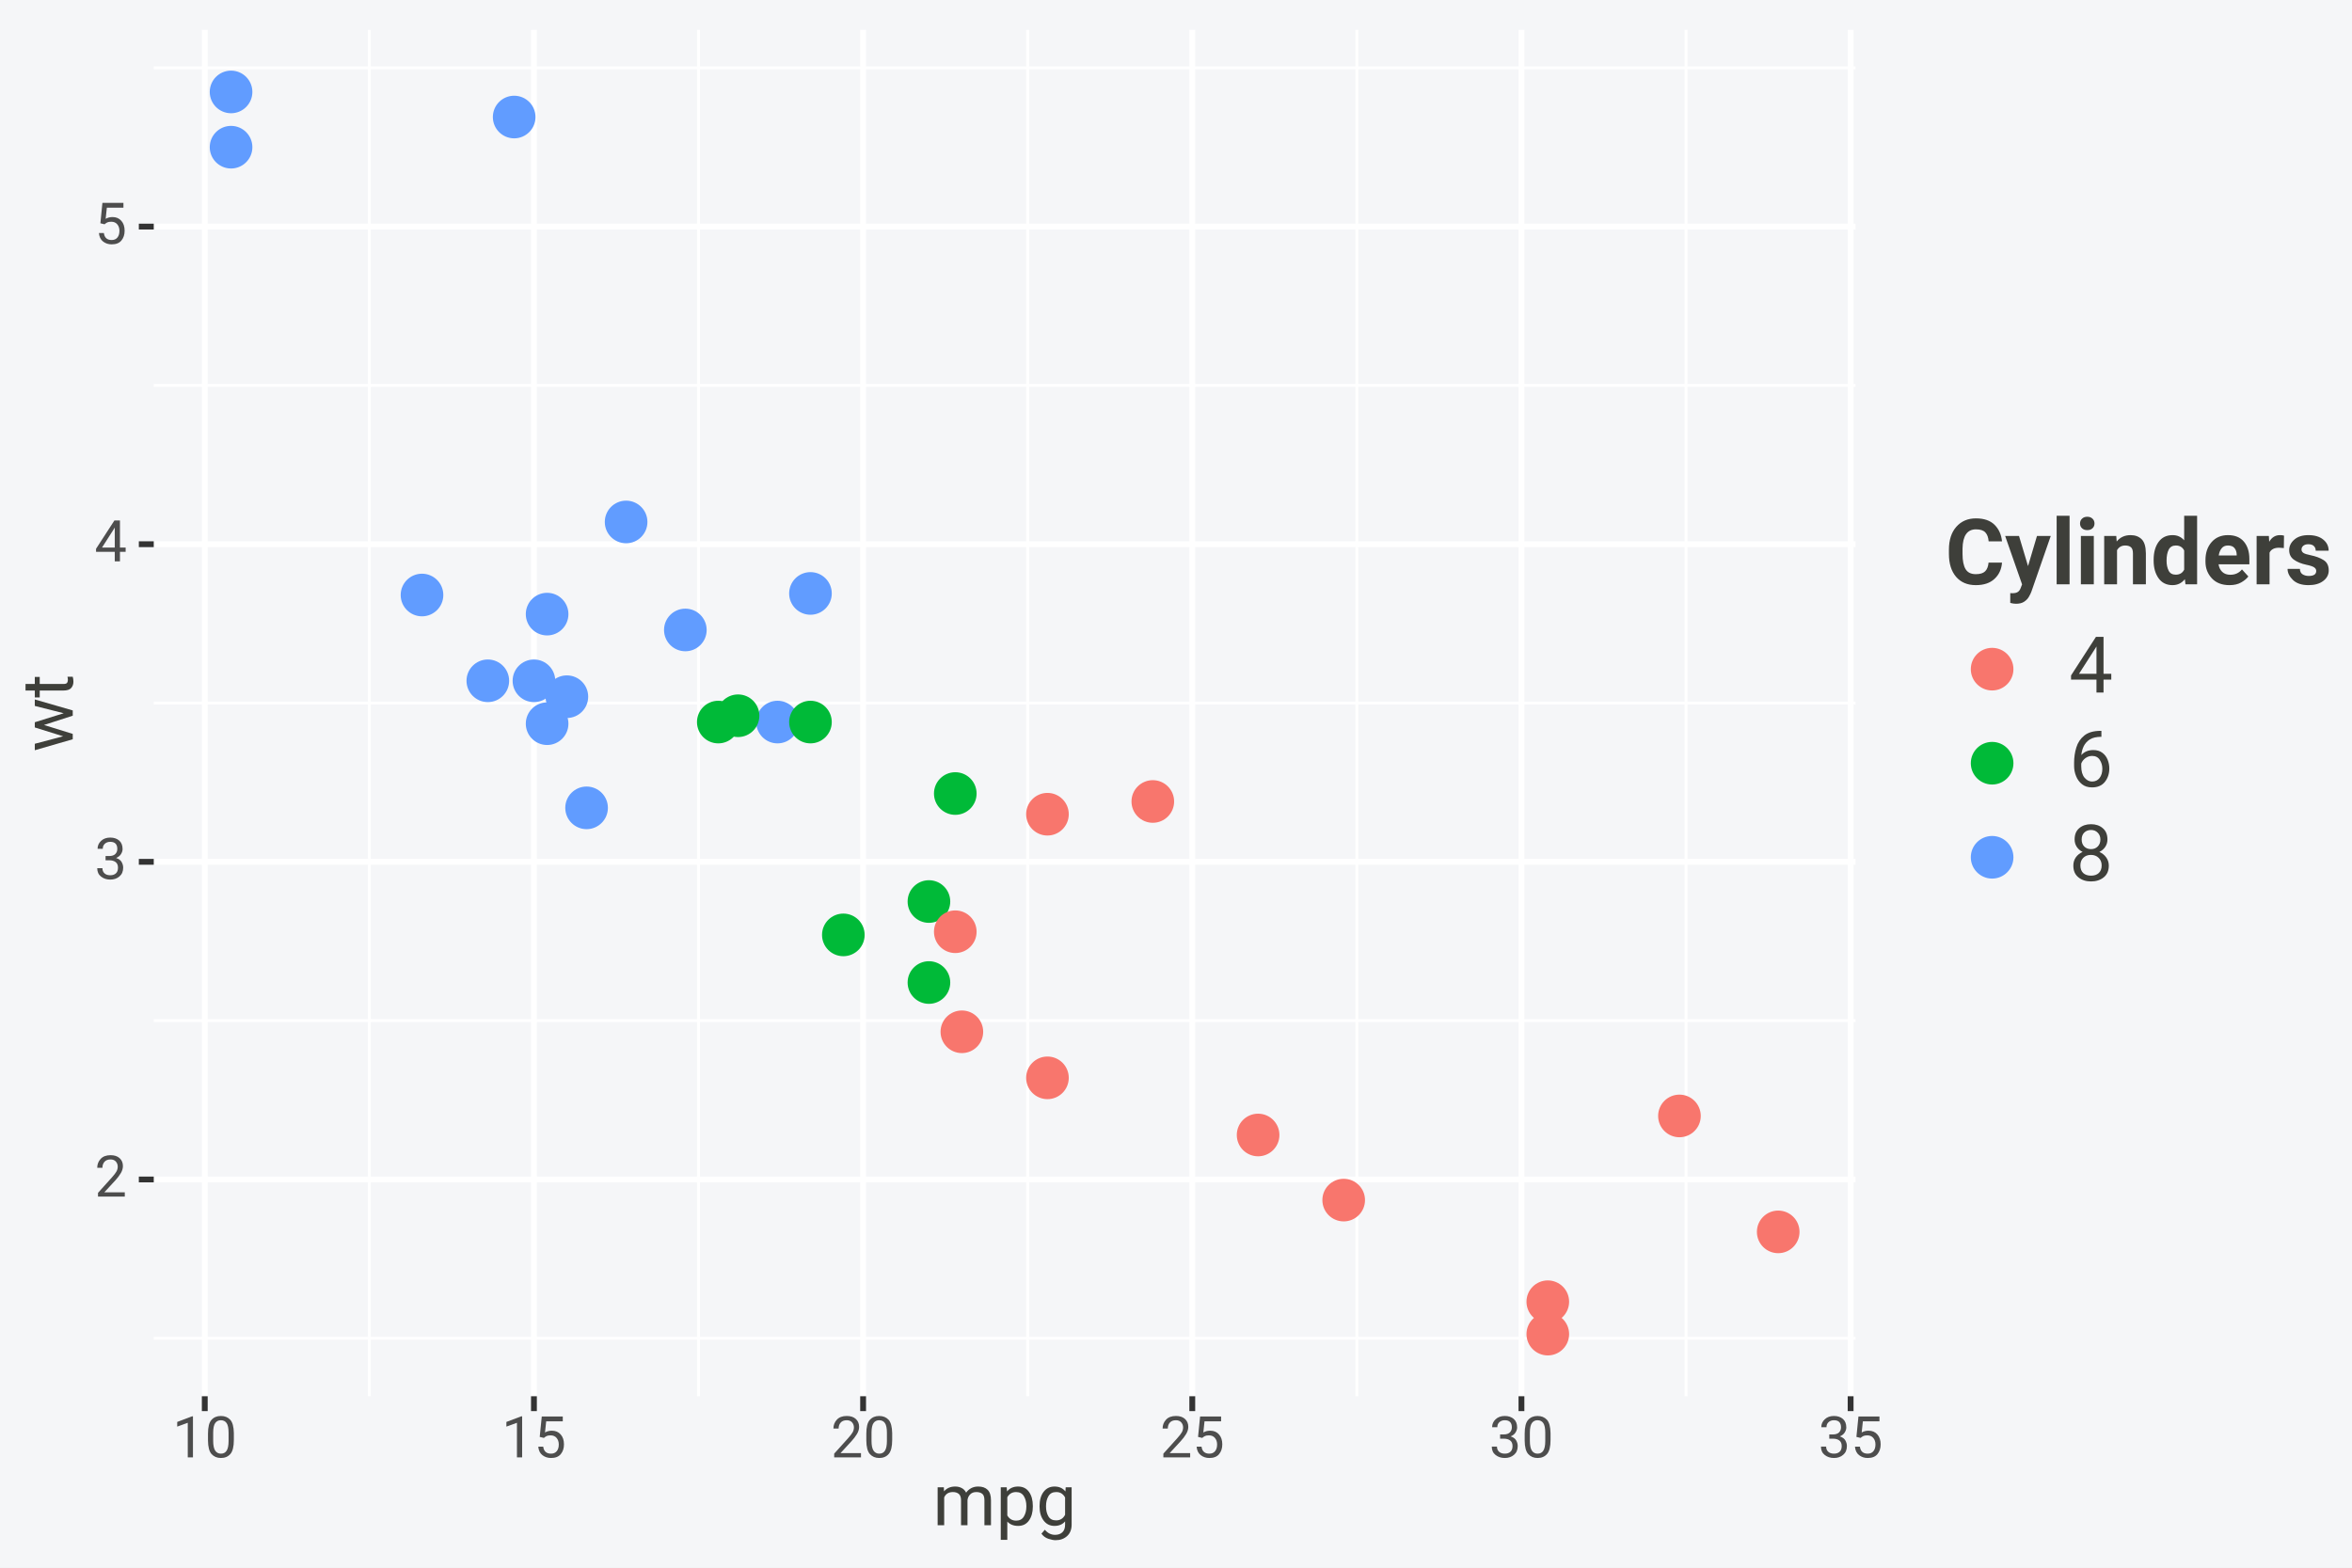
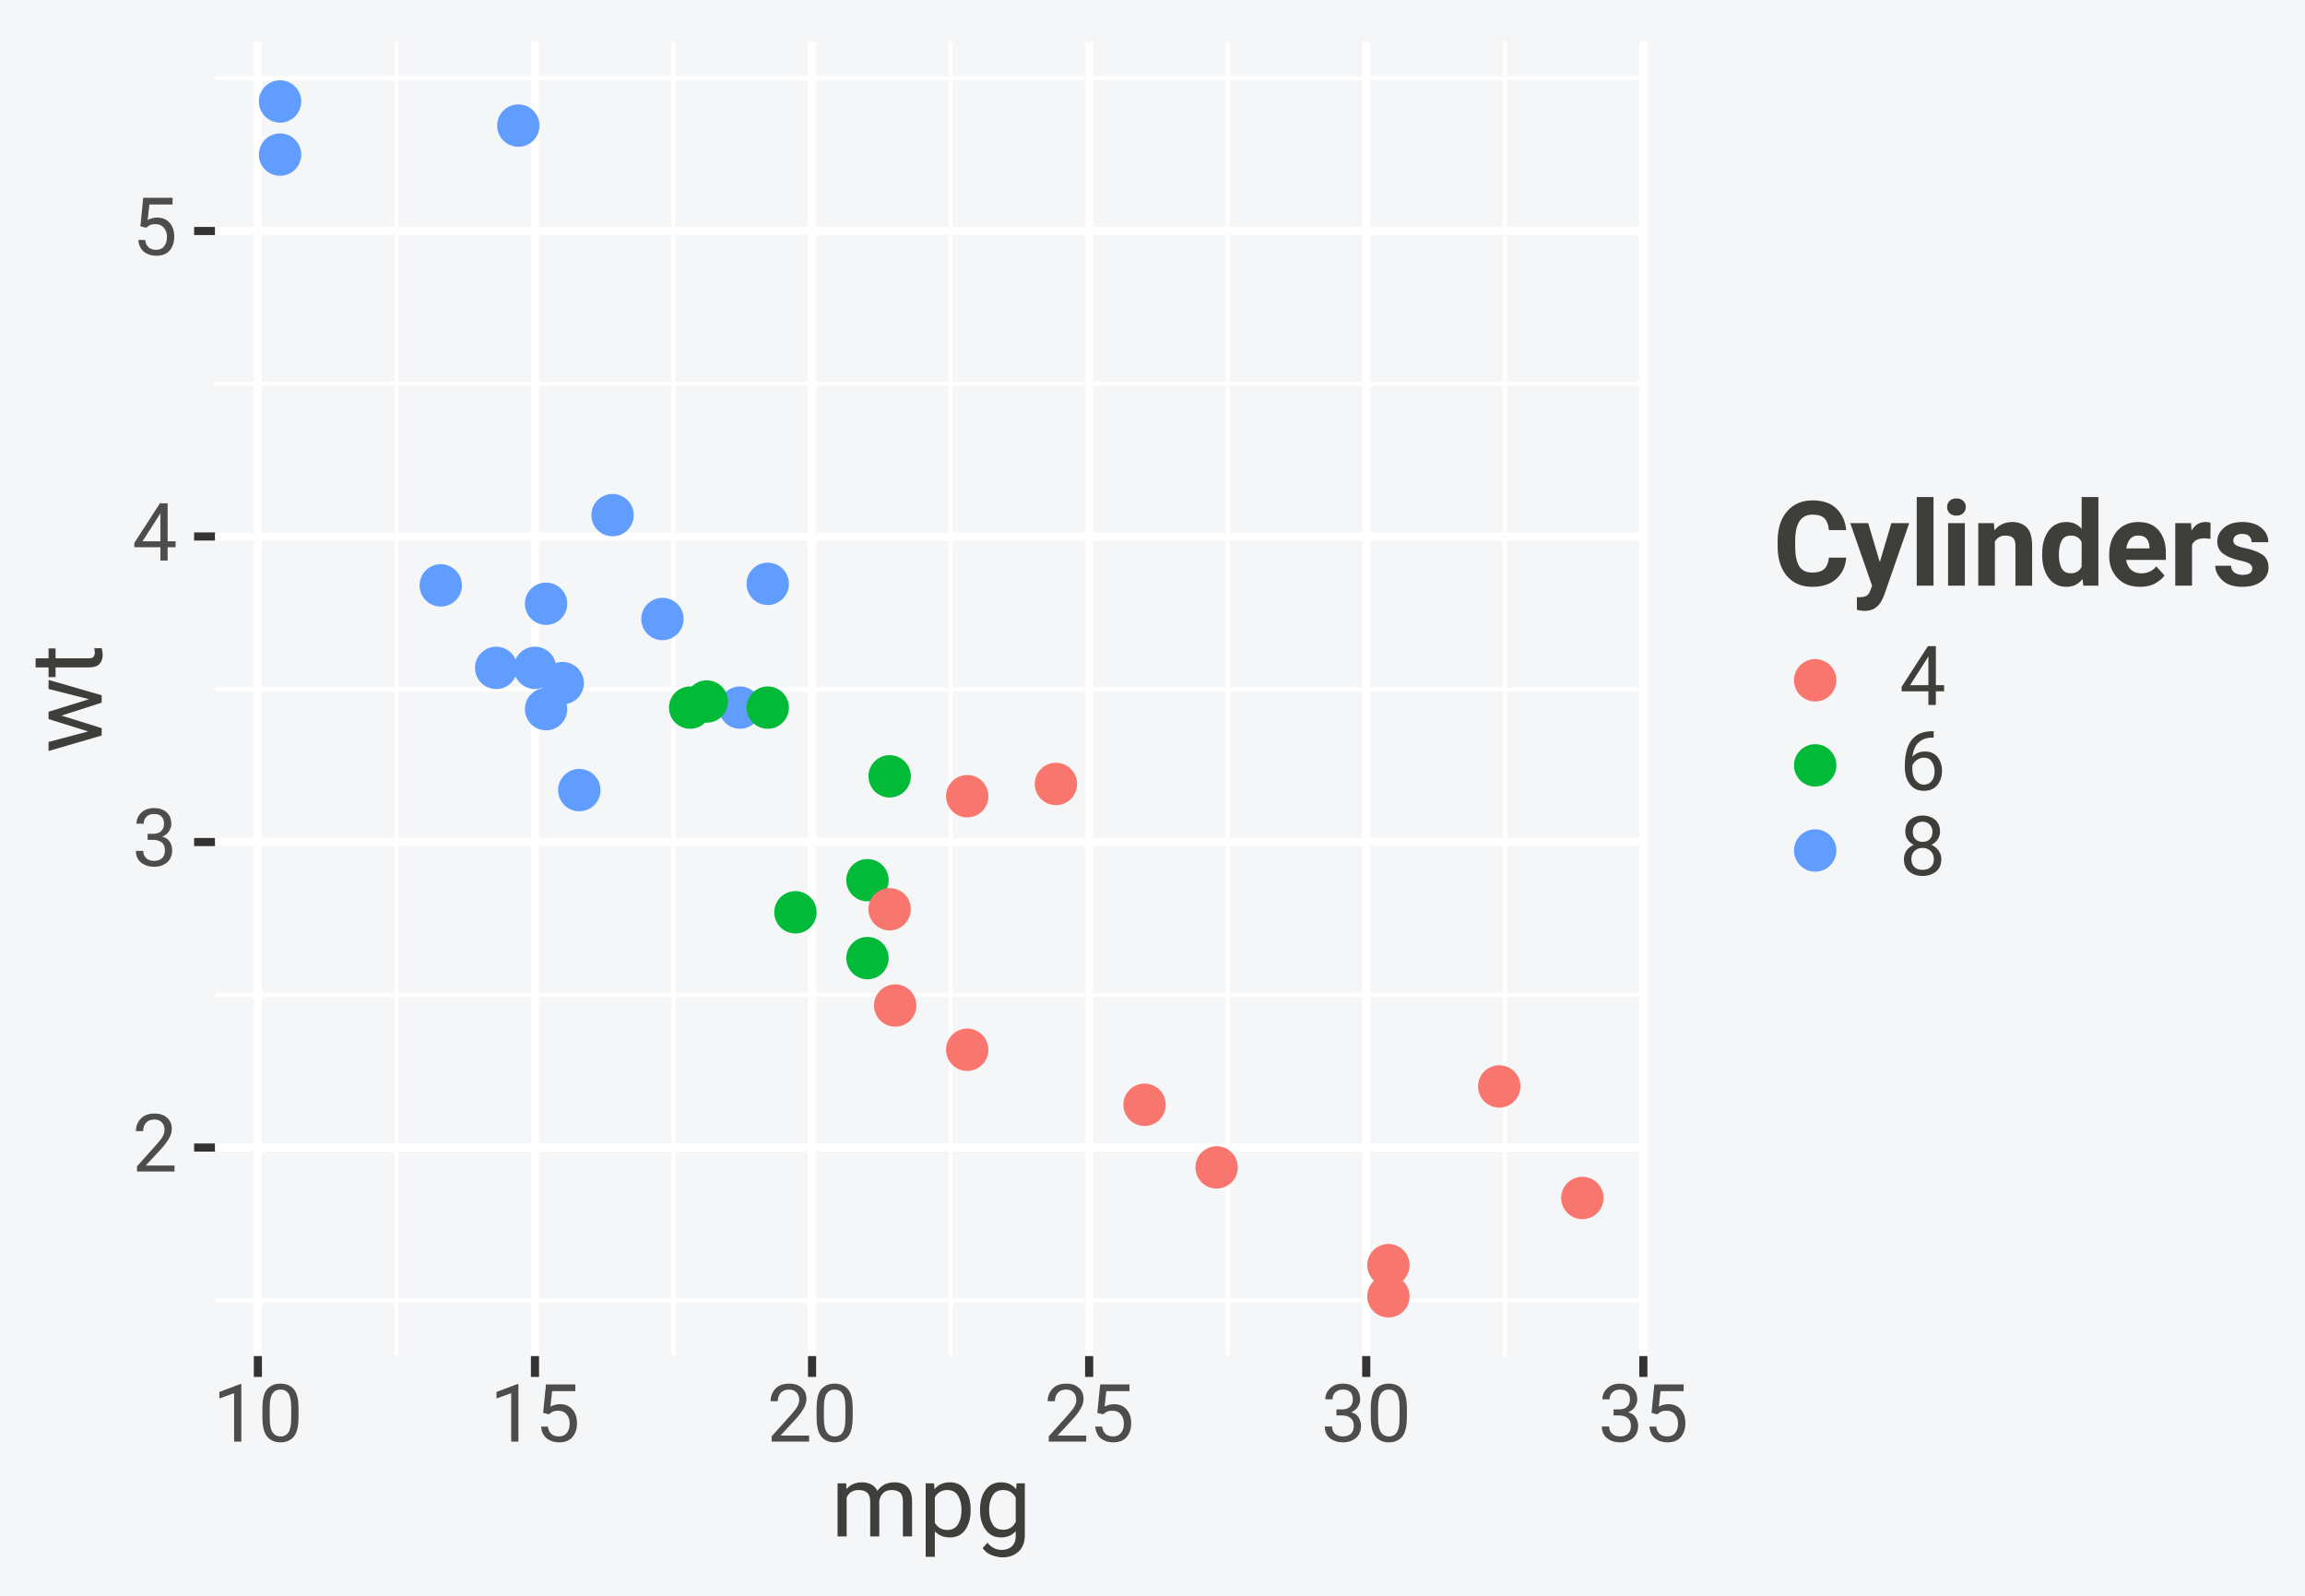
- <svg xmlns="http://www.w3.org/2000/svg" width="432.00pt" height="288.00pt" viewBox="0 0 432.00 288.00">
+ <svg xmlns="http://www.w3.org/2000/svg" width="468.00pt" height="324.00pt" viewBox="0 0 468.00 324.00">
  <g class="svglite">
    <defs>
      <style type="text/css">
    /* theme-aware-processed */
    .svglite line, .svglite polyline, .svglite polygon, .svglite path, .svglite circle {
      fill: none;
      stroke: #3E3F3A;
      stroke-linecap: round;
      stroke-linejoin: round;
      stroke-miterlimit: 10.00;
    }
    .svglite &gt; g &gt; rect {
      fill: none;
      stroke: #3E3F3A;
      stroke-linecap: round;
      stroke-linejoin: round;
      stroke-miterlimit: 10.00;
    }
    .svglite text {
      white-space: pre;
      fill: #3E3F3A;
    }
    .svglite g.glyphgroup path {
      fill: inherit;
      stroke: none;
    }
  </style>
    </defs>
    <rect width="100%" height="100%" style="stroke: none; fill: #F5F6F8;" />
    <defs>
-       <clipPath id="cpMC4wMHw0MzIuMDB8MC4wMHwyODguMDA=">
-         <rect x="0.00" y="0.00" width="432.00" height="288.00" />
+       <clipPath id="cpMC4wMHw0NjguMDB8MC4wMHwzMjQuMDA=">
+         <rect x="0.00" y="0.00" width="468.00" height="324.00" />
      </clipPath>
    </defs>
-     <g clip-path="url(#cpMC4wMHw0MzIuMDB8MC4wMHwyODguMDA=)">
-       <rect x="0" y="0.00" width="432.00" height="288.00" style="stroke-width: 1.07; stroke: none;" />
+     <g clip-path="url(#cpMC4wMHw0NjguMDB8MC4wMHwzMjQuMDA=)">
+       <rect x="0.00" y="0.00" width="468.00" height="324.00" style="stroke-width: 1.65; stroke: none;" />
    </g>
    <defs>
-       <clipPath id="cpMjguMjR8MzQwLjgyfDUuNDh8MjU2LjUw">
-         <rect x="28.24" y="5.48" width="312.58" height="251.02" />
+       <clipPath id="cpNDMuNjR8MzM0LjUwfDguNDd8Mjc1LjMz">
+         <rect x="43.64" y="8.47" width="290.86" height="266.86" />
      </clipPath>
    </defs>
-     <g clip-path="url(#cpMjguMjR8MzQwLjgyfDUuNDh8MjU2LjUw)">
-       <rect x="28.24" y="5.48" width="312.58" height="251.02" style="stroke-width: 1.07; stroke: none;" />
-       <polyline points="28.24,245.85 340.82,245.85 " style="stroke-width: 0.53; stroke: #FFFFFF; stroke-linecap: butt;" />
-       <polyline points="28.24,187.50 340.82,187.50 " style="stroke-width: 0.53; stroke: #FFFFFF; stroke-linecap: butt;" />
-       <polyline points="28.24,129.15 340.82,129.15 " style="stroke-width: 0.53; stroke: #FFFFFF; stroke-linecap: butt;" />
-       <polyline points="28.24,70.80 340.82,70.80 " style="stroke-width: 0.53; stroke: #FFFFFF; stroke-linecap: butt;" />
-       <polyline points="28.24,12.46 340.82,12.46 " style="stroke-width: 0.53; stroke: #FFFFFF; stroke-linecap: butt;" />
-       <polyline points="67.84,256.50 67.84,5.48 " style="stroke-width: 0.53; stroke: #FFFFFF; stroke-linecap: butt;" />
-       <polyline points="128.30,256.50 128.30,5.48 " style="stroke-width: 0.53; stroke: #FFFFFF; stroke-linecap: butt;" />
-       <polyline points="188.76,256.50 188.76,5.48 " style="stroke-width: 0.53; stroke: #FFFFFF; stroke-linecap: butt;" />
-       <polyline points="249.22,256.50 249.22,5.48 " style="stroke-width: 0.53; stroke: #FFFFFF; stroke-linecap: butt;" />
-       <polyline points="309.68,256.50 309.68,5.48 " style="stroke-width: 0.53; stroke: #FFFFFF; stroke-linecap: butt;" />
-       <polyline points="28.24,216.68 340.82,216.68 " style="stroke-width: 1.07; stroke: #FFFFFF; stroke-linecap: butt;" />
-       <polyline points="28.24,158.33 340.82,158.33 " style="stroke-width: 1.07; stroke: #FFFFFF; stroke-linecap: butt;" />
-       <polyline points="28.24,99.98 340.82,99.98 " style="stroke-width: 1.07; stroke: #FFFFFF; stroke-linecap: butt;" />
-       <polyline points="28.24,41.63 340.82,41.63 " style="stroke-width: 1.07; stroke: #FFFFFF; stroke-linecap: butt;" />
-       <polyline points="37.61,256.50 37.61,5.48 " style="stroke-width: 1.07; stroke: #FFFFFF; stroke-linecap: butt;" />
-       <polyline points="98.07,256.50 98.07,5.48 " style="stroke-width: 1.07; stroke: #FFFFFF; stroke-linecap: butt;" />
-       <polyline points="158.53,256.50 158.53,5.48 " style="stroke-width: 1.07; stroke: #FFFFFF; stroke-linecap: butt;" />
-       <polyline points="218.99,256.50 218.99,5.48 " style="stroke-width: 1.07; stroke: #FFFFFF; stroke-linecap: butt;" />
-       <polyline points="279.45,256.50 279.45,5.48 " style="stroke-width: 1.07; stroke: #FFFFFF; stroke-linecap: butt;" />
-       <polyline points="339.91,256.50 339.91,5.48 " style="stroke-width: 1.07; stroke: #FFFFFF; stroke-linecap: butt;" />
-       <circle cx="170.62" cy="180.50" r="3.56" style="stroke-width: 0.71; stroke: #00BA38; fill: #00BA38;" />
-       <circle cx="170.62" cy="165.62" r="3.56" style="stroke-width: 0.71; stroke: #00BA38; fill: #00BA38;" />
-       <circle cx="192.39" cy="198.01" r="3.56" style="stroke-width: 0.71; stroke: #F8766D; fill: #F8766D;" />
-       <circle cx="175.46" cy="145.78" r="3.56" style="stroke-width: 0.71; stroke: #00BA38; fill: #00BA38;" />
-       <circle cx="142.81" cy="132.65" r="3.56" style="stroke-width: 0.71; stroke: #619CFF; fill: #619CFF;" />
-       <circle cx="135.56" cy="131.49" r="3.56" style="stroke-width: 0.71; stroke: #00BA38; fill: #00BA38;" />
-       <circle cx="89.60" cy="125.07" r="3.56" style="stroke-width: 0.71; stroke: #619CFF; fill: #619CFF;" />
-       <circle cx="211.74" cy="147.24" r="3.56" style="stroke-width: 0.71; stroke: #F8766D; fill: #F8766D;" />
-       <circle cx="192.39" cy="149.58" r="3.56" style="stroke-width: 0.71; stroke: #F8766D; fill: #F8766D;" />
-       <circle cx="148.86" cy="132.65" r="3.56" style="stroke-width: 0.71; stroke: #00BA38; fill: #00BA38;" />
-       <circle cx="131.93" cy="132.65" r="3.56" style="stroke-width: 0.71; stroke: #00BA38; fill: #00BA38;" />
-       <circle cx="115.00" cy="95.89" r="3.56" style="stroke-width: 0.71; stroke: #619CFF; fill: #619CFF;" />
-       <circle cx="125.88" cy="115.73" r="3.56" style="stroke-width: 0.71; stroke: #619CFF; fill: #619CFF;" />
-       <circle cx="100.49" cy="112.82" r="3.56" style="stroke-width: 0.71; stroke: #619CFF; fill: #619CFF;" />
-       <circle cx="42.44" cy="27.04" r="3.56" style="stroke-width: 0.71; stroke: #619CFF; fill: #619CFF;" />
-       <circle cx="42.44" cy="16.89" r="3.56" style="stroke-width: 0.71; stroke: #619CFF; fill: #619CFF;" />
-       <circle cx="94.44" cy="21.50" r="3.56" style="stroke-width: 0.71; stroke: #619CFF; fill: #619CFF;" />
-       <circle cx="308.47" cy="205.01" r="3.56" style="stroke-width: 0.71; stroke: #F8766D; fill: #F8766D;" />
-       <circle cx="284.29" cy="239.14" r="3.56" style="stroke-width: 0.71; stroke: #F8766D; fill: #F8766D;" />
-       <circle cx="326.61" cy="226.31" r="3.56" style="stroke-width: 0.71; stroke: #F8766D; fill: #F8766D;" />
-       <circle cx="176.67" cy="189.55" r="3.56" style="stroke-width: 0.71; stroke: #F8766D; fill: #F8766D;" />
-       <circle cx="104.12" cy="127.99" r="3.56" style="stroke-width: 0.71; stroke: #619CFF; fill: #619CFF;" />
-       <circle cx="100.49" cy="132.95" r="3.56" style="stroke-width: 0.71; stroke: #619CFF; fill: #619CFF;" />
-       <circle cx="77.51" cy="109.31" r="3.56" style="stroke-width: 0.71; stroke: #619CFF; fill: #619CFF;" />
-       <circle cx="148.86" cy="109.02" r="3.56" style="stroke-width: 0.71; stroke: #619CFF; fill: #619CFF;" />
-       <circle cx="246.80" cy="220.47" r="3.56" style="stroke-width: 0.71; stroke: #F8766D; fill: #F8766D;" />
-       <circle cx="231.08" cy="208.51" r="3.56" style="stroke-width: 0.71; stroke: #F8766D; fill: #F8766D;" />
-       <circle cx="284.29" cy="245.09" r="3.56" style="stroke-width: 0.71; stroke: #F8766D; fill: #F8766D;" />
-       <circle cx="107.74" cy="148.41" r="3.56" style="stroke-width: 0.71; stroke: #619CFF; fill: #619CFF;" />
-       <circle cx="154.90" cy="171.75" r="3.56" style="stroke-width: 0.71; stroke: #00BA38; fill: #00BA38;" />
-       <circle cx="98.07" cy="125.07" r="3.56" style="stroke-width: 0.71; stroke: #619CFF; fill: #619CFF;" />
-       <circle cx="175.46" cy="171.17" r="3.56" style="stroke-width: 0.71; stroke: #F8766D; fill: #F8766D;" />
+     <g clip-path="url(#cpNDMuNjR8MzM0LjUwfDguNDd8Mjc1LjMz)">
+       <rect x="43.64" y="8.47" width="290.86" height="266.86" style="stroke-width: 1.65; stroke: none;" />
+       <polyline points="43.64,264.01 334.50,264.01 " style="stroke-width: 0.82; stroke: #FFFFFF; stroke-linecap: butt;" />
+       <polyline points="43.64,201.98 334.50,201.98 " style="stroke-width: 0.82; stroke: #FFFFFF; stroke-linecap: butt;" />
+       <polyline points="43.64,139.95 334.50,139.95 " style="stroke-width: 0.82; stroke: #FFFFFF; stroke-linecap: butt;" />
+       <polyline points="43.64,77.91 334.50,77.91 " style="stroke-width: 0.82; stroke: #FFFFFF; stroke-linecap: butt;" />
+       <polyline points="43.64,15.88 334.50,15.88 " style="stroke-width: 0.82; stroke: #FFFFFF; stroke-linecap: butt;" />
+       <polyline points="80.49,275.33 80.49,8.47 " style="stroke-width: 0.82; stroke: #FFFFFF; stroke-linecap: butt;" />
+       <polyline points="136.75,275.33 136.75,8.47 " style="stroke-width: 0.82; stroke: #FFFFFF; stroke-linecap: butt;" />
+       <polyline points="193.01,275.33 193.01,8.47 " style="stroke-width: 0.82; stroke: #FFFFFF; stroke-linecap: butt;" />
+       <polyline points="249.27,275.33 249.27,8.47 " style="stroke-width: 0.82; stroke: #FFFFFF; stroke-linecap: butt;" />
+       <polyline points="305.53,275.33 305.53,8.47 " style="stroke-width: 0.82; stroke: #FFFFFF; stroke-linecap: butt;" />
+       <polyline points="43.64,232.99 334.50,232.99 " style="stroke-width: 1.65; stroke: #FFFFFF; stroke-linecap: butt;" />
+       <polyline points="43.64,170.96 334.50,170.96 " style="stroke-width: 1.65; stroke: #FFFFFF; stroke-linecap: butt;" />
+       <polyline points="43.64,108.93 334.50,108.93 " style="stroke-width: 1.65; stroke: #FFFFFF; stroke-linecap: butt;" />
+       <polyline points="43.64,46.90 334.50,46.90 " style="stroke-width: 1.65; stroke: #FFFFFF; stroke-linecap: butt;" />
+       <polyline points="52.36,275.33 52.36,8.47 " style="stroke-width: 1.65; stroke: #FFFFFF; stroke-linecap: butt;" />
+       <polyline points="108.62,275.33 108.62,8.47 " style="stroke-width: 1.65; stroke: #FFFFFF; stroke-linecap: butt;" />
+       <polyline points="164.88,275.33 164.88,8.47 " style="stroke-width: 1.65; stroke: #FFFFFF; stroke-linecap: butt;" />
+       <polyline points="221.14,275.33 221.14,8.47 " style="stroke-width: 1.65; stroke: #FFFFFF; stroke-linecap: butt;" />
+       <polyline points="277.40,275.33 277.40,8.47 " style="stroke-width: 1.65; stroke: #FFFFFF; stroke-linecap: butt;" />
+       <polyline points="333.66,275.33 333.66,8.47 " style="stroke-width: 1.65; stroke: #FFFFFF; stroke-linecap: butt;" />
+       <circle cx="176.13" cy="194.53" r="3.75" style="stroke-width: 1.10; stroke: #00BA38; fill: #00BA38;" />
+       <circle cx="176.13" cy="178.71" r="3.75" style="stroke-width: 1.10; stroke: #00BA38; fill: #00BA38;" />
+       <circle cx="196.38" cy="213.14" r="3.75" style="stroke-width: 1.10; stroke: #F8766D; fill: #F8766D;" />
+       <circle cx="180.63" cy="157.62" r="3.75" style="stroke-width: 1.10; stroke: #00BA38; fill: #00BA38;" />
+       <circle cx="150.25" cy="143.67" r="3.75" style="stroke-width: 1.10; stroke: #619CFF; fill: #619CFF;" />
+       <circle cx="143.50" cy="142.43" r="3.75" style="stroke-width: 1.10; stroke: #00BA38; fill: #00BA38;" />
+       <circle cx="100.74" cy="135.60" r="3.75" style="stroke-width: 1.10; stroke: #619CFF; fill: #619CFF;" />
+       <circle cx="214.39" cy="159.17" r="3.75" style="stroke-width: 1.10; stroke: #F8766D; fill: #F8766D;" />
+       <circle cx="196.38" cy="161.66" r="3.75" style="stroke-width: 1.10; stroke: #F8766D; fill: #F8766D;" />
+       <circle cx="155.88" cy="143.67" r="3.75" style="stroke-width: 1.10; stroke: #00BA38; fill: #00BA38;" />
+       <circle cx="140.13" cy="143.67" r="3.75" style="stroke-width: 1.10; stroke: #00BA38; fill: #00BA38;" />
+       <circle cx="124.37" cy="104.59" r="3.75" style="stroke-width: 1.10; stroke: #619CFF; fill: #619CFF;" />
+       <circle cx="134.50" cy="125.68" r="3.75" style="stroke-width: 1.10; stroke: #619CFF; fill: #619CFF;" />
+       <circle cx="110.87" cy="122.58" r="3.75" style="stroke-width: 1.10; stroke: #619CFF; fill: #619CFF;" />
+       <circle cx="56.86" cy="31.39" r="3.75" style="stroke-width: 1.10; stroke: #619CFF; fill: #619CFF;" />
+       <circle cx="56.86" cy="20.60" r="3.75" style="stroke-width: 1.10; stroke: #619CFF; fill: #619CFF;" />
+       <circle cx="105.24" cy="25.50" r="3.75" style="stroke-width: 1.10; stroke: #619CFF; fill: #619CFF;" />
+       <circle cx="304.40" cy="220.58" r="3.75" style="stroke-width: 1.10; stroke: #F8766D; fill: #F8766D;" />
+       <circle cx="281.90" cy="256.87" r="3.75" style="stroke-width: 1.10; stroke: #F8766D; fill: #F8766D;" />
+       <circle cx="321.28" cy="243.23" r="3.75" style="stroke-width: 1.10; stroke: #F8766D; fill: #F8766D;" />
+       <circle cx="181.76" cy="204.15" r="3.75" style="stroke-width: 1.10; stroke: #F8766D; fill: #F8766D;" />
+       <circle cx="114.25" cy="138.70" r="3.75" style="stroke-width: 1.10; stroke: #619CFF; fill: #619CFF;" />
+       <circle cx="110.87" cy="143.98" r="3.75" style="stroke-width: 1.10; stroke: #619CFF; fill: #619CFF;" />
+       <circle cx="89.49" cy="118.85" r="3.75" style="stroke-width: 1.10; stroke: #619CFF; fill: #619CFF;" />
+       <circle cx="155.88" cy="118.54" r="3.75" style="stroke-width: 1.10; stroke: #619CFF; fill: #619CFF;" />
+       <circle cx="247.02" cy="237.02" r="3.75" style="stroke-width: 1.10; stroke: #F8766D; fill: #F8766D;" />
+       <circle cx="232.39" cy="224.31" r="3.75" style="stroke-width: 1.10; stroke: #F8766D; fill: #F8766D;" />
+       <circle cx="281.90" cy="263.20" r="3.75" style="stroke-width: 1.10; stroke: #F8766D; fill: #F8766D;" />
+       <circle cx="117.62" cy="160.42" r="3.75" style="stroke-width: 1.10; stroke: #619CFF; fill: #619CFF;" />
+       <circle cx="161.50" cy="185.23" r="3.75" style="stroke-width: 1.10; stroke: #00BA38; fill: #00BA38;" />
+       <circle cx="108.62" cy="135.60" r="3.75" style="stroke-width: 1.10; stroke: #619CFF; fill: #619CFF;" />
+       <circle cx="180.63" cy="184.61" r="3.75" style="stroke-width: 1.10; stroke: #F8766D; fill: #F8766D;" />
    </g>
-     <g clip-path="url(#cpMC4wMHw0MzIuMDB8MC4wMHwyODguMDA=)">
-       <text x="23.31" y="219.83" text-anchor="end" style="font-size: 0.88em;fill: #4D4D4D; font-family: &quot;Roboto&quot;, -apple-system, BlinkMacSystemFont, &quot;Segoe UI&quot;, system-ui, sans-serif;">2</text>
-       <text x="23.31" y="161.48" text-anchor="end" style="font-size: 0.88em;fill: #4D4D4D; font-family: &quot;Roboto&quot;, -apple-system, BlinkMacSystemFont, &quot;Segoe UI&quot;, system-ui, sans-serif;">3</text>
-       <text x="23.31" y="103.13" text-anchor="end" style="font-size: 0.88em;fill: #4D4D4D; font-family: &quot;Roboto&quot;, -apple-system, BlinkMacSystemFont, &quot;Segoe UI&quot;, system-ui, sans-serif;">4</text>
-       <text x="23.31" y="44.78" text-anchor="end" style="font-size: 0.88em;fill: #4D4D4D; font-family: &quot;Roboto&quot;, -apple-system, BlinkMacSystemFont, &quot;Segoe UI&quot;, system-ui, sans-serif;">5</text>
-       <polyline points="25.50,216.68 28.24,216.68 " style="stroke-width: 1.07; stroke: #333333; stroke-linecap: butt;" />
-       <polyline points="25.50,158.33 28.24,158.33 " style="stroke-width: 1.07; stroke: #333333; stroke-linecap: butt;" />
-       <polyline points="25.50,99.98 28.24,99.98 " style="stroke-width: 1.07; stroke: #333333; stroke-linecap: butt;" />
-       <polyline points="25.50,41.63 28.24,41.63 " style="stroke-width: 1.07; stroke: #333333; stroke-linecap: butt;" />
-       <polyline points="37.61,259.24 37.61,256.50 " style="stroke-width: 1.07; stroke: #333333; stroke-linecap: butt;" />
-       <polyline points="98.07,259.24 98.07,256.50 " style="stroke-width: 1.07; stroke: #333333; stroke-linecap: butt;" />
-       <polyline points="158.53,259.24 158.53,256.50 " style="stroke-width: 1.07; stroke: #333333; stroke-linecap: butt;" />
-       <polyline points="218.99,259.24 218.99,256.50 " style="stroke-width: 1.07; stroke: #333333; stroke-linecap: butt;" />
-       <polyline points="279.45,259.24 279.45,256.50 " style="stroke-width: 1.07; stroke: #333333; stroke-linecap: butt;" />
-       <polyline points="339.91,259.24 339.91,256.50 " style="stroke-width: 1.07; stroke: #333333; stroke-linecap: butt;" />
-       <text x="37.61" y="267.74" text-anchor="middle" style="font-size: 0.88em;fill: #4D4D4D; font-family: &quot;Roboto&quot;, -apple-system, BlinkMacSystemFont, &quot;Segoe UI&quot;, system-ui, sans-serif;">10</text>
-       <text x="98.07" y="267.74" text-anchor="middle" style="font-size: 0.88em;fill: #4D4D4D; font-family: &quot;Roboto&quot;, -apple-system, BlinkMacSystemFont, &quot;Segoe UI&quot;, system-ui, sans-serif;">15</text>
-       <text x="158.53" y="267.74" text-anchor="middle" style="font-size: 0.88em;fill: #4D4D4D; font-family: &quot;Roboto&quot;, -apple-system, BlinkMacSystemFont, &quot;Segoe UI&quot;, system-ui, sans-serif;">20</text>
-       <text x="218.99" y="267.74" text-anchor="middle" style="font-size: 0.88em;fill: #4D4D4D; font-family: &quot;Roboto&quot;, -apple-system, BlinkMacSystemFont, &quot;Segoe UI&quot;, system-ui, sans-serif;">25</text>
-       <text x="279.45" y="267.74" text-anchor="middle" style="font-size: 0.88em;fill: #4D4D4D; font-family: &quot;Roboto&quot;, -apple-system, BlinkMacSystemFont, &quot;Segoe UI&quot;, system-ui, sans-serif;">30</text>
-       <text x="339.91" y="267.74" text-anchor="middle" style="font-size: 0.88em;fill: #4D4D4D; font-family: &quot;Roboto&quot;, -apple-system, BlinkMacSystemFont, &quot;Segoe UI&quot;, system-ui, sans-serif;">35</text>
-       <text x="184.53" y="280.20" text-anchor="middle" style="font-size: 1.1em; font-family: &quot;Roboto&quot;, -apple-system, BlinkMacSystemFont, &quot;Segoe UI&quot;, system-ui, sans-serif;">mpg</text>
-       <text transform="translate(13.36,130.99) rotate(-90)" text-anchor="middle" style="font-size: 1.1em; font-family: &quot;Roboto&quot;, -apple-system, BlinkMacSystemFont, &quot;Segoe UI&quot;, system-ui, sans-serif;">wt</text>
-       <rect x="351.78" y="90.37" width="74.74" height="81.25" style="stroke-width: 0.75; stroke: none;" />
-       <rect x="351.78" y="90.37" width="74.74" height="81.25" style="stroke-width: 1.07; stroke: none;" />
-       <text x="357.26" y="107.34" style="font-size: 1.4em; font-weight: bold; font-family: &quot;Roboto&quot;, -apple-system, BlinkMacSystemFont, &quot;Segoe UI&quot;, system-ui, sans-serif;">Cylinders</text>
-       <rect x="357.26" y="114.29" width="17.28" height="17.28" style="stroke-width: 1.07; stroke: none;" />
-       <circle cx="365.90" cy="122.93" r="3.56" style="stroke-width: 0.71; stroke: #F8766D; fill: #F8766D;" />
-       <rect x="357.26" y="131.57" width="17.28" height="17.28" style="stroke-width: 1.07; stroke: none;" />
-       <circle cx="365.90" cy="140.21" r="3.56" style="stroke-width: 0.71; stroke: #00BA38; fill: #00BA38;" />
-       <rect x="357.26" y="148.85" width="17.28" height="17.28" style="stroke-width: 1.07; stroke: none;" />
-       <circle cx="365.90" cy="157.49" r="3.56" style="stroke-width: 0.71; stroke: #619CFF; fill: #619CFF;" />
-       <text x="380.02" y="127.23" style="font-size: 1.2em; font-family: &quot;Roboto&quot;, -apple-system, BlinkMacSystemFont, &quot;Segoe UI&quot;, system-ui, sans-serif;">4</text>
-       <text x="380.02" y="144.51" style="font-size: 1.2em; font-family: &quot;Roboto&quot;, -apple-system, BlinkMacSystemFont, &quot;Segoe UI&quot;, system-ui, sans-serif;">6</text>
-       <text x="380.02" y="161.79" style="font-size: 1.2em; font-family: &quot;Roboto&quot;, -apple-system, BlinkMacSystemFont, &quot;Segoe UI&quot;, system-ui, sans-serif;">8</text>
+     <g clip-path="url(#cpMC4wMHw0NjguMDB8MC4wMHwzMjQuMDA=)">
+       <text x="36.02" y="237.86" text-anchor="end" style="font-size: 1.36em;fill: #4D4D4D; font-family: &quot;Roboto&quot;, -apple-system, BlinkMacSystemFont, &quot;Segoe UI&quot;, system-ui, sans-serif;">2</text>
+       <text x="36.02" y="175.83" text-anchor="end" style="font-size: 1.36em;fill: #4D4D4D; font-family: &quot;Roboto&quot;, -apple-system, BlinkMacSystemFont, &quot;Segoe UI&quot;, system-ui, sans-serif;">3</text>
+       <text x="36.02" y="113.80" text-anchor="end" style="font-size: 1.36em;fill: #4D4D4D; font-family: &quot;Roboto&quot;, -apple-system, BlinkMacSystemFont, &quot;Segoe UI&quot;, system-ui, sans-serif;">4</text>
+       <text x="36.02" y="51.77" text-anchor="end" style="font-size: 1.36em;fill: #4D4D4D; font-family: &quot;Roboto&quot;, -apple-system, BlinkMacSystemFont, &quot;Segoe UI&quot;, system-ui, sans-serif;">5</text>
+       <polyline points="39.41,232.99 43.64,232.99 " style="stroke-width: 1.65; stroke: #333333; stroke-linecap: butt;" />
+       <polyline points="39.41,170.96 43.64,170.96 " style="stroke-width: 1.65; stroke: #333333; stroke-linecap: butt;" />
+       <polyline points="39.41,108.93 43.64,108.93 " style="stroke-width: 1.65; stroke: #333333; stroke-linecap: butt;" />
+       <polyline points="39.41,46.90 43.64,46.90 " style="stroke-width: 1.65; stroke: #333333; stroke-linecap: butt;" />
+       <polyline points="52.36,279.56 52.36,275.33 " style="stroke-width: 1.65; stroke: #333333; stroke-linecap: butt;" />
+       <polyline points="108.62,279.56 108.62,275.33 " style="stroke-width: 1.65; stroke: #333333; stroke-linecap: butt;" />
+       <polyline points="164.88,279.56 164.88,275.33 " style="stroke-width: 1.65; stroke: #333333; stroke-linecap: butt;" />
+       <polyline points="221.14,279.56 221.14,275.33 " style="stroke-width: 1.65; stroke: #333333; stroke-linecap: butt;" />
+       <polyline points="277.40,279.56 277.40,275.33 " style="stroke-width: 1.65; stroke: #333333; stroke-linecap: butt;" />
+       <polyline points="333.66,279.56 333.66,275.33 " style="stroke-width: 1.65; stroke: #333333; stroke-linecap: butt;" />
+       <text x="52.36" y="292.69" text-anchor="middle" style="font-size: 1.36em;fill: #4D4D4D; font-family: &quot;Roboto&quot;, -apple-system, BlinkMacSystemFont, &quot;Segoe UI&quot;, system-ui, sans-serif;">10</text>
+       <text x="108.62" y="292.69" text-anchor="middle" style="font-size: 1.36em;fill: #4D4D4D; font-family: &quot;Roboto&quot;, -apple-system, BlinkMacSystemFont, &quot;Segoe UI&quot;, system-ui, sans-serif;">15</text>
+       <text x="164.88" y="292.69" text-anchor="middle" style="font-size: 1.36em;fill: #4D4D4D; font-family: &quot;Roboto&quot;, -apple-system, BlinkMacSystemFont, &quot;Segoe UI&quot;, system-ui, sans-serif;">20</text>
+       <text x="221.14" y="292.69" text-anchor="middle" style="font-size: 1.36em;fill: #4D4D4D; font-family: &quot;Roboto&quot;, -apple-system, BlinkMacSystemFont, &quot;Segoe UI&quot;, system-ui, sans-serif;">25</text>
+       <text x="277.40" y="292.69" text-anchor="middle" style="font-size: 1.36em;fill: #4D4D4D; font-family: &quot;Roboto&quot;, -apple-system, BlinkMacSystemFont, &quot;Segoe UI&quot;, system-ui, sans-serif;">30</text>
+       <text x="333.66" y="292.69" text-anchor="middle" style="font-size: 1.36em;fill: #4D4D4D; font-family: &quot;Roboto&quot;, -apple-system, BlinkMacSystemFont, &quot;Segoe UI&quot;, system-ui, sans-serif;">35</text>
+       <text x="189.07" y="311.95" text-anchor="middle" style="font-size: 1.7em; font-family: &quot;Roboto&quot;, -apple-system, BlinkMacSystemFont, &quot;Segoe UI&quot;, system-ui, sans-serif;">mpg</text>
+       <text transform="translate(20.64,141.90) rotate(-90)" text-anchor="middle" style="font-size: 1.7em; font-family: &quot;Roboto&quot;, -apple-system, BlinkMacSystemFont, &quot;Segoe UI&quot;, system-ui, sans-serif;">wt</text>
+       <rect x="351.44" y="94.01" width="108.09" height="95.78" style="stroke-width: 0.75; stroke: none;" />
+       <rect x="351.44" y="94.01" width="108.09" height="95.78" style="stroke-width: 1.65; stroke: none;" />
+       <text x="359.91" y="118.91" style="font-size: 2em; font-weight: bold; font-family: &quot;Roboto&quot;, -apple-system, BlinkMacSystemFont, &quot;Segoe UI&quot;, system-ui, sans-serif;">Cylinders</text>
+       <rect x="359.91" y="129.48" width="17.28" height="17.28" style="stroke-width: 1.65; stroke: none;" />
+       <circle cx="368.55" cy="138.12" r="3.75" style="stroke-width: 1.10; stroke: #F8766D; fill: #F8766D;" />
+       <rect x="359.91" y="146.76" width="17.28" height="17.28" style="stroke-width: 1.65; stroke: none;" />
+       <circle cx="368.55" cy="155.40" r="3.75" style="stroke-width: 1.10; stroke: #00BA38; fill: #00BA38;" />
+       <rect x="359.91" y="164.04" width="17.28" height="17.28" style="stroke-width: 1.65; stroke: none;" />
+       <circle cx="368.55" cy="172.68" r="3.75" style="stroke-width: 1.10; stroke: #619CFF; fill: #619CFF;" />
+       <text x="385.66" y="143.13" style="font-size: 1.4em; font-family: &quot;Roboto&quot;, -apple-system, BlinkMacSystemFont, &quot;Segoe UI&quot;, system-ui, sans-serif;">4</text>
+       <text x="385.66" y="160.41" style="font-size: 1.4em; font-family: &quot;Roboto&quot;, -apple-system, BlinkMacSystemFont, &quot;Segoe UI&quot;, system-ui, sans-serif;">6</text>
+       <text x="385.66" y="177.69" style="font-size: 1.4em; font-family: &quot;Roboto&quot;, -apple-system, BlinkMacSystemFont, &quot;Segoe UI&quot;, system-ui, sans-serif;">8</text>
    </g>
  </g>
</svg>
